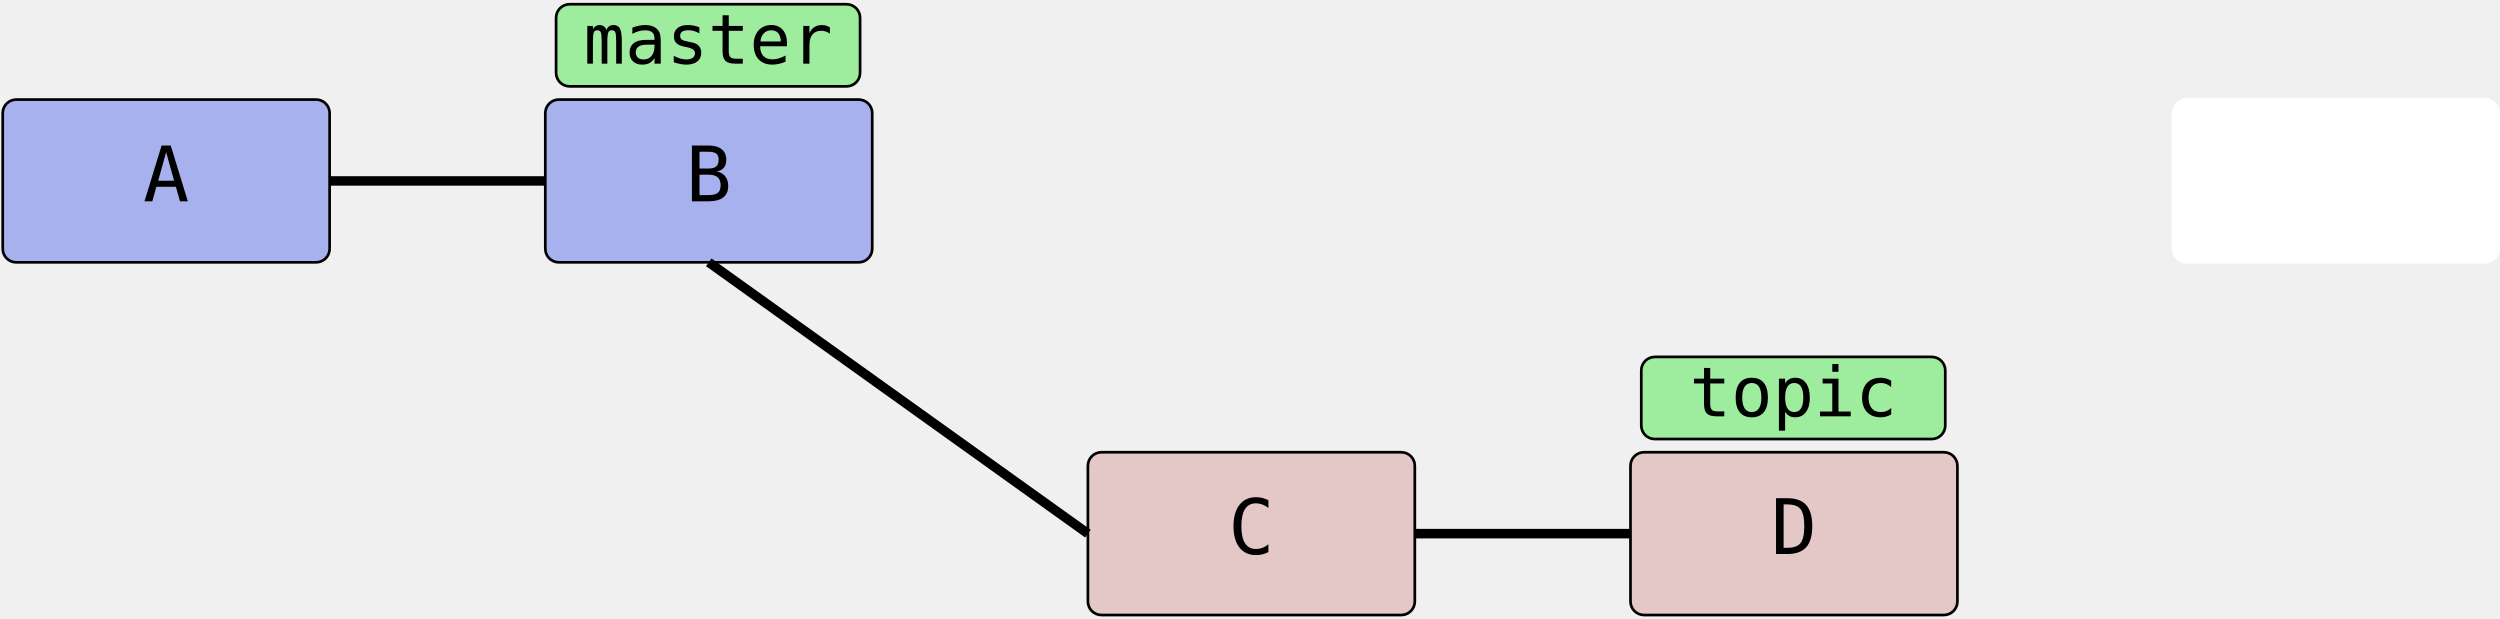
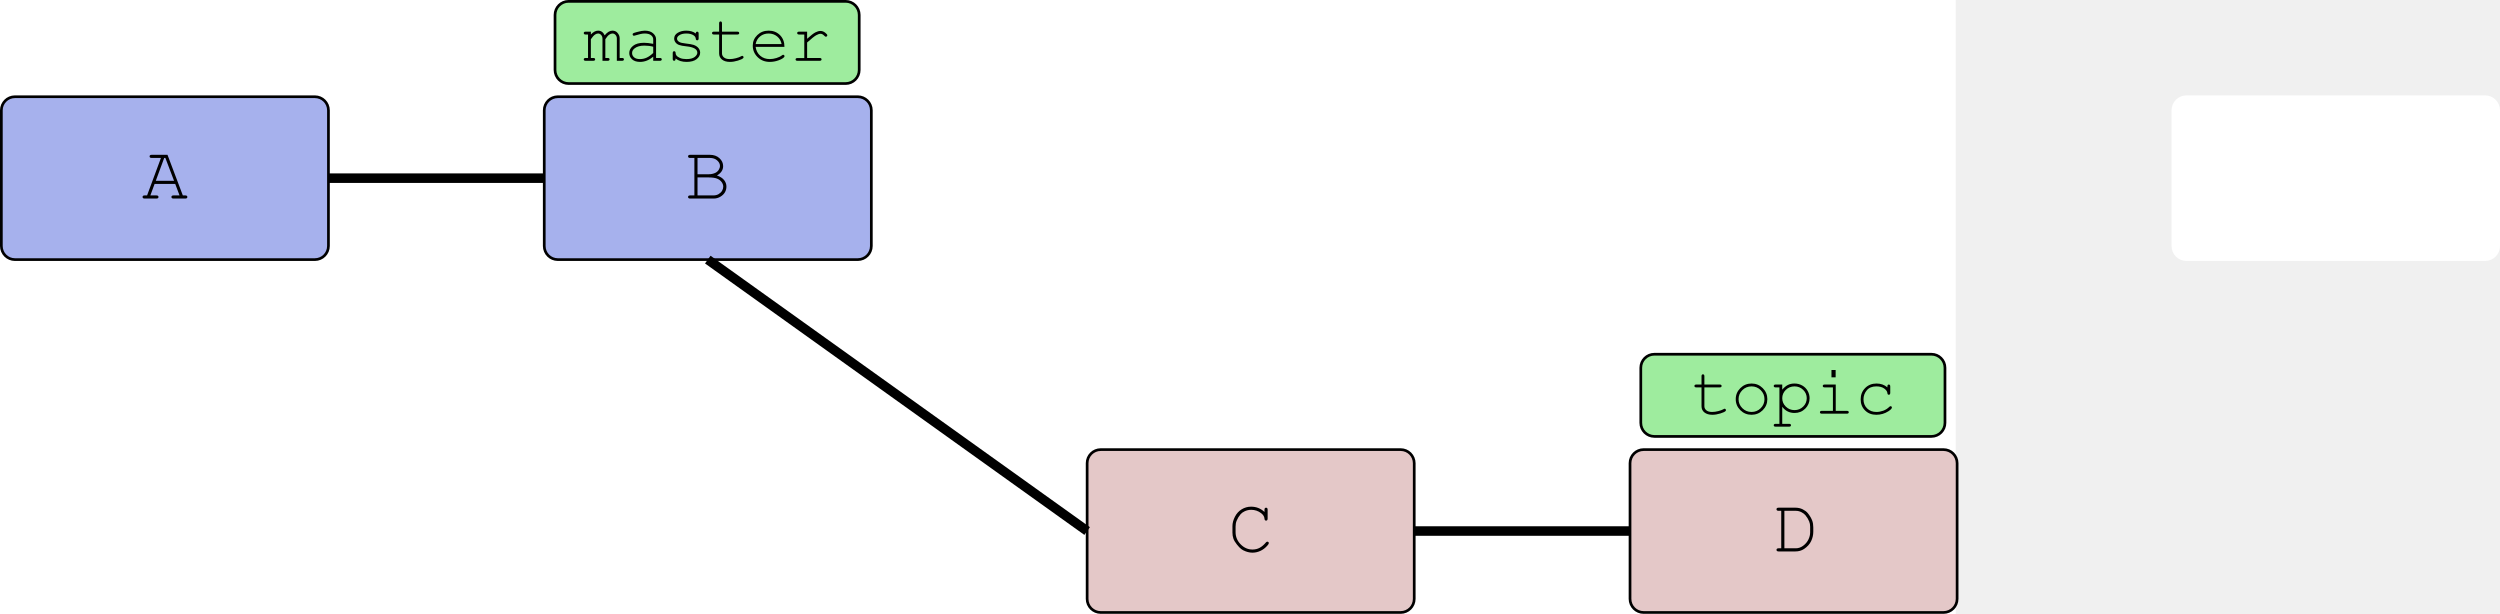
- <svg xmlns="http://www.w3.org/2000/svg" width="93cm" height="23cm" viewBox="-402 28 1843 453">
-   <g>
-     <rect style="fill: #a6b1ed" x="-400" y="100" width="241" height="120" rx="10" ry="10" />
-     <rect style="fill: none; fill-opacity:0; stroke-width: 2; stroke-linejoin: round; stroke: #000000" x="-400" y="100" width="241" height="120" rx="10" ry="10" />
+ <svg xmlns="http://www.w3.org/2000/svg" xmlns:xlink="http://www.w3.org/1999/xlink" width="1842pt" height="452pt" viewBox="0 0 1842 452" version="1.1">
+   <defs>
+     <g>
+       <symbol overflow="visible" id="glyph0-0">
+         <path style="stroke:none;" d="M 2.836 0 L 2.836 -35.266 L 31.051 -35.266 L 31.051 0 Z M 3.719 -0.883 L 30.168 -0.883 L 30.168 -34.383 L 3.719 -34.383 Z M 3.719 -0.883 " />
+       </symbol>
+       <symbol overflow="visible" id="glyph0-1">
+         <path style="stroke:none;" d="M 24.547 -10.773 L 9.34 -10.773 L 6.227 -2.312 L 10.664 -2.312 C 11.211 -2.309 11.605 -2.203 11.848 -1.996 C 12.086 -1.781 12.203 -1.5 12.207 -1.156 C 12.203 -0.82 12.086 -0.547 11.848 -0.328 C 11.605 -0.109 11.211 0 10.664 0 L 2.012 0 C 1.457 0 1.062 -0.109 0.824 -0.328 C 0.586 -0.547 0.469 -0.82 0.469 -1.156 C 0.469 -1.5 0.586 -1.781 0.824 -1.996 C 1.062 -2.203 1.457 -2.309 2.012 -2.312 L 3.801 -2.312 L 14.023 -29.922 L 7.191 -29.922 C 6.637 -29.918 6.242 -30.023 6.004 -30.238 C 5.766 -30.445 5.648 -30.727 5.648 -31.078 C 5.648 -31.426 5.766 -31.703 6.004 -31.918 C 6.242 -32.125 6.637 -32.23 7.191 -32.234 L 18.844 -32.234 L 30.141 -2.312 L 31.934 -2.312 C 32.48 -2.309 32.875 -2.203 33.117 -1.996 C 33.355 -1.781 33.473 -1.5 33.477 -1.156 C 33.473 -0.82 33.355 -0.547 33.117 -0.328 C 32.875 -0.109 32.48 0 31.934 0 L 23.309 0 C 22.738 0 22.332 -0.109 22.094 -0.328 C 21.855 -0.547 21.738 -0.82 21.738 -1.156 C 21.738 -1.5 21.855 -1.781 22.094 -1.996 C 22.332 -2.203 22.738 -2.309 23.309 -2.312 L 27.719 -2.312 Z M 23.668 -13.086 L 17.273 -29.922 L 16.422 -29.922 L 10.223 -13.086 Z M 23.668 -13.086 " />
+       </symbol>
+       <symbol overflow="visible" id="glyph0-2">
+         <path style="stroke:none;" d="M 7.055 -2.312 L 7.055 -29.922 L 3.941 -29.922 C 3.387 -29.918 2.992 -30.023 2.754 -30.238 C 2.516 -30.445 2.395 -30.727 2.398 -31.078 C 2.395 -31.426 2.516 -31.703 2.754 -31.918 C 2.992 -32.125 3.387 -32.23 3.941 -32.234 L 18.488 -32.234 C 21.367 -32.23 23.715 -31.402 25.527 -29.742 C 27.336 -28.078 28.242 -26.125 28.242 -23.887 C 28.242 -21.055 26.727 -18.77 23.695 -17.027 C 26.102 -16.16 27.863 -15.012 28.984 -13.582 C 30.102 -12.148 30.66 -10.566 30.664 -8.844 C 30.66 -7.297 30.293 -5.887 29.562 -4.613 C 28.824 -3.332 27.699 -2.246 26.188 -1.348 C 24.668 -0.449 23.02 0 21.242 0 L 3.941 0 C 3.387 0 2.992 -0.109 2.754 -0.328 C 2.516 -0.547 2.395 -0.82 2.398 -1.156 C 2.395 -1.5 2.516 -1.781 2.754 -1.996 C 2.992 -2.203 3.387 -2.309 3.941 -2.312 Z M 9.367 -17.91 L 17.551 -17.91 C 19.293 -17.906 20.891 -18.227 22.344 -18.871 C 23.461 -19.383 24.336 -20.129 24.961 -21.105 C 25.586 -22.078 25.898 -23.07 25.898 -24.082 C 25.898 -25.531 25.219 -26.867 23.859 -28.09 C 22.5 -29.309 20.727 -29.918 18.543 -29.922 L 9.367 -29.922 Z M 9.367 -2.312 L 21.078 -2.312 C 22.562 -2.309 23.859 -2.641 24.961 -3.305 C 26.062 -3.965 26.898 -4.781 27.469 -5.758 C 28.039 -6.73 28.324 -7.742 28.324 -8.789 C 28.324 -9.961 27.914 -11.098 27.098 -12.203 C 26.277 -13.305 25.145 -14.141 23.695 -14.711 C 22.242 -15.277 20.238 -15.562 17.688 -15.566 L 9.367 -15.566 Z M 9.367 -2.312 " />
+       </symbol>
+       <symbol overflow="visible" id="glyph0-3">
+         <path style="stroke:none;" d="M 27.109 -29.066 L 27.109 -30.691 C 27.105 -31.242 27.211 -31.637 27.426 -31.875 C 27.637 -32.113 27.918 -32.23 28.27 -32.234 C 28.617 -32.23 28.898 -32.113 29.109 -31.875 C 29.32 -31.637 29.426 -31.242 29.426 -30.691 L 29.426 -24.273 C 29.426 -23.699 29.32 -23.293 29.109 -23.059 C 28.898 -22.816 28.617 -22.699 28.27 -22.703 C 27.953 -22.699 27.691 -22.809 27.48 -23.031 C 27.27 -23.25 27.145 -23.609 27.109 -24.109 C 27.016 -25.648 26.18 -27.016 24.605 -28.211 C 22.469 -29.844 20.043 -30.66 17.328 -30.664 C 15.543 -30.66 13.863 -30.266 12.289 -29.48 C 11.109 -28.906 10.172 -28.211 9.477 -27.387 C 8.262 -25.953 7.301 -24.363 6.586 -22.621 C 6.07 -21.332 5.812 -19.879 5.812 -18.266 L 5.812 -14.215 C 5.812 -10.762 7.059 -7.762 9.559 -5.219 C 12.055 -2.676 14.957 -1.406 18.266 -1.406 C 20.246 -1.406 22.023 -1.836 23.598 -2.699 C 25.164 -3.562 26.684 -4.867 28.156 -6.613 C 28.465 -6.996 28.816 -7.188 29.203 -7.191 C 29.531 -7.188 29.797 -7.086 30.004 -6.887 C 30.203 -6.684 30.305 -6.43 30.309 -6.117 C 30.305 -5.695 29.91 -5.051 29.121 -4.188 C 27.613 -2.496 25.918 -1.223 24.039 -0.371 C 22.152 0.484 20.246 0.906 18.32 0.91 C 16.648 0.906 14.949 0.59 13.227 -0.055 C 11.898 -0.547 10.805 -1.125 9.945 -1.789 C 9.078 -2.445 8.02 -3.562 6.762 -5.137 C 5.504 -6.703 4.645 -8.152 4.188 -9.488 C 3.727 -10.816 3.496 -12.285 3.5 -13.887 L 3.5 -18.598 C 3.496 -20.875 4.109 -23.203 5.332 -25.582 C 6.551 -27.957 8.219 -29.781 10.344 -31.062 C 12.461 -32.336 14.762 -32.977 17.246 -32.98 C 21.062 -32.977 24.352 -31.672 27.109 -29.066 Z M 27.109 -29.066 " />
+       </symbol>
+       <symbol overflow="visible" id="glyph0-4">
+         <path style="stroke:none;" d="M 7.852 -2.312 L 7.852 -29.922 L 5.895 -29.922 C 5.344 -29.918 4.949 -30.023 4.711 -30.238 C 4.469 -30.445 4.348 -30.727 4.352 -31.078 C 4.348 -31.426 4.469 -31.703 4.711 -31.918 C 4.949 -32.125 5.344 -32.23 5.895 -32.234 L 18.348 -32.234 C 20.293 -32.23 22.07 -31.828 23.68 -31.023 C 25.281 -30.215 26.508 -29.297 27.359 -28.27 C 28.805 -26.523 29.906 -24.676 30.664 -22.73 C 31.195 -21.312 31.465 -19.641 31.465 -17.715 L 31.465 -14.52 C 31.465 -12.148 30.941 -9.852 29.895 -7.629 C 28.848 -5.406 27.102 -3.469 24.66 -1.82 C 22.836 -0.605 20.73 0 18.348 0 L 5.895 0 C 5.344 0 4.949 -0.109 4.711 -0.328 C 4.469 -0.547 4.348 -0.82 4.352 -1.156 C 4.348 -1.5 4.469 -1.781 4.711 -1.996 C 4.949 -2.203 5.344 -2.309 5.895 -2.312 Z M 10.168 -2.312 L 18.57 -2.312 C 20.516 -2.309 22.34 -2.941 24.039 -4.215 C 25.734 -5.48 27.012 -7 27.867 -8.773 C 28.719 -10.543 29.145 -12.293 29.148 -14.023 L 29.148 -18.211 C 29.145 -19.641 28.914 -20.918 28.461 -22.043 C 27.797 -23.676 26.863 -25.227 25.652 -26.699 C 24.988 -27.504 24.012 -28.242 22.73 -28.914 C 21.441 -29.582 20.055 -29.918 18.57 -29.922 L 10.168 -29.922 Z M 10.168 -2.312 " />
+       </symbol>
+       <symbol overflow="visible" id="glyph1-0">
+         <path style="stroke:none;" d="M 2.555 0 L 2.555 -31.738 L 27.945 -31.738 L 27.945 0 Z M 3.348 -0.793 L 27.152 -0.793 L 27.152 -30.945 L 3.348 -30.945 Z M 3.348 -0.793 " />
+       </symbol>
+       <symbol overflow="visible" id="glyph1-1">
+         <path style="stroke:none;" d="M 5.754 -21.473 L 5.754 -19.367 C 7.52 -21.266 9.293 -22.219 11.082 -22.219 C 12.152 -22.219 13.098 -21.934 13.91 -21.363 C 14.719 -20.793 15.395 -19.926 15.945 -18.77 C 16.867 -19.926 17.805 -20.793 18.758 -21.363 C 19.703 -21.934 20.66 -22.219 21.621 -22.219 C 23.125 -22.219 24.324 -21.73 25.219 -20.754 C 26.391 -19.496 26.977 -18.121 26.977 -16.637 L 26.977 -2.082 L 28.738 -2.082 C 29.23 -2.078 29.586 -1.984 29.801 -1.797 C 30.016 -1.605 30.121 -1.355 30.125 -1.043 C 30.121 -0.742 30.016 -0.492 29.801 -0.297 C 29.586 -0.098 29.23 0 28.738 0 L 24.895 0 L 24.895 -16.438 C 24.891 -17.492 24.566 -18.371 23.926 -19.066 C 23.277 -19.762 22.535 -20.109 21.695 -20.109 C 20.934 -20.109 20.133 -19.824 19.289 -19.254 C 18.445 -18.684 17.484 -17.562 16.414 -15.895 L 16.414 -2.082 L 18.148 -2.082 C 18.641 -2.078 18.996 -1.984 19.215 -1.797 C 19.426 -1.605 19.535 -1.355 19.539 -1.043 C 19.535 -0.742 19.426 -0.492 19.215 -0.297 C 18.996 -0.098 18.641 0 18.148 0 L 14.309 0 L 14.309 -16.289 C 14.309 -17.398 13.98 -18.312 13.328 -19.031 C 12.672 -19.75 11.941 -20.109 11.133 -20.109 C 10.387 -20.109 9.648 -19.867 8.926 -19.391 C 7.914 -18.711 6.859 -17.547 5.754 -15.895 L 5.754 -2.082 L 7.512 -2.082 C 8.008 -2.078 8.363 -1.984 8.578 -1.797 C 8.793 -1.605 8.898 -1.355 8.902 -1.043 C 8.898 -0.742 8.793 -0.492 8.578 -0.297 C 8.363 -0.098 8.008 0 7.512 0 L 1.91 0 C 1.41 0 1.051 -0.098 0.84 -0.297 C 0.621 -0.492 0.516 -0.742 0.52 -1.043 C 0.516 -1.355 0.621 -1.605 0.84 -1.797 C 1.051 -1.984 1.41 -2.078 1.91 -2.082 L 3.668 -2.082 L 3.668 -19.367 L 1.91 -19.367 C 1.41 -19.363 1.051 -19.465 0.84 -19.664 C 0.621 -19.859 0.516 -20.113 0.52 -20.43 C 0.516 -20.727 0.621 -20.977 0.84 -21.176 C 1.051 -21.371 1.41 -21.469 1.91 -21.473 Z M 5.754 -21.473 " />
+       </symbol>
+       <symbol overflow="visible" id="glyph1-2">
+         <path style="stroke:none;" d="M 21.227 0 L 21.227 -3 C 18.199 -0.457 14.969 0.812 11.531 0.816 C 9.031 0.812 7.078 0.184 5.676 -1.078 C 4.27 -2.344 3.566 -3.891 3.57 -5.727 C 3.566 -7.742 4.492 -9.504 6.348 -11.008 C 8.195 -12.512 10.898 -13.266 14.457 -13.266 C 15.41 -13.266 16.453 -13.203 17.578 -13.078 C 18.703 -12.953 19.918 -12.758 21.227 -12.496 L 21.227 -15.867 C 21.223 -17.008 20.691 -18 19.637 -18.844 C 18.574 -19.688 16.988 -20.109 14.879 -20.109 C 13.254 -20.109 10.98 -19.637 8.059 -18.695 C 7.527 -18.527 7.191 -18.445 7.043 -18.449 C 6.777 -18.445 6.547 -18.543 6.359 -18.746 C 6.164 -18.941 6.07 -19.191 6.074 -19.488 C 6.07 -19.77 6.152 -19.992 6.324 -20.16 C 6.551 -20.406 7.484 -20.746 9.125 -21.176 C 11.699 -21.871 13.652 -22.219 14.977 -22.219 C 17.602 -22.219 19.648 -21.566 21.125 -20.27 C 22.594 -18.969 23.332 -17.504 23.332 -15.867 L 23.332 -2.082 L 26.109 -2.082 C 26.621 -2.078 26.984 -1.984 27.199 -1.797 C 27.414 -1.605 27.52 -1.355 27.523 -1.043 C 27.52 -0.742 27.414 -0.492 27.199 -0.297 C 26.984 -0.098 26.621 0 26.109 0 Z M 21.227 -10.363 C 20.246 -10.641 19.211 -10.848 18.125 -10.984 C 17.031 -11.113 15.883 -11.18 14.68 -11.184 C 11.648 -11.18 9.285 -10.527 7.586 -9.223 C 6.293 -8.246 5.648 -7.078 5.652 -5.727 C 5.648 -4.469 6.141 -3.414 7.129 -2.555 C 8.109 -1.695 9.543 -1.266 11.43 -1.266 C 13.23 -1.266 14.902 -1.625 16.449 -2.344 C 17.992 -3.062 19.586 -4.207 21.227 -5.777 Z M 21.227 -10.363 " />
+       </symbol>
+       <symbol overflow="visible" id="glyph1-3">
+         <path style="stroke:none;" d="M 22.117 -20.109 C 22.113 -20.586 22.211 -20.93 22.414 -21.148 C 22.609 -21.359 22.859 -21.469 23.16 -21.473 C 23.469 -21.469 23.723 -21.359 23.926 -21.148 C 24.121 -20.93 24.223 -20.566 24.227 -20.059 L 24.227 -16.488 C 24.223 -15.992 24.121 -15.637 23.926 -15.422 C 23.723 -15.207 23.469 -15.098 23.16 -15.102 C 22.875 -15.098 22.641 -15.188 22.453 -15.371 C 22.262 -15.551 22.148 -15.852 22.117 -16.266 C 22.016 -17.258 21.504 -18.074 20.582 -18.719 C 19.223 -19.645 17.43 -20.109 15.199 -20.109 C 12.867 -20.109 11.055 -19.637 9.77 -18.695 C 8.789 -17.98 8.301 -17.188 8.305 -16.316 C 8.301 -15.32 8.883 -14.492 10.043 -13.836 C 10.832 -13.367 12.336 -13.012 14.555 -12.77 C 17.445 -12.449 19.453 -12.094 20.582 -11.703 C 22.18 -11.121 23.371 -10.32 24.16 -9.297 C 24.941 -8.27 25.336 -7.164 25.34 -5.977 C 25.336 -4.207 24.484 -2.633 22.785 -1.254 C 21.082 0.125 18.586 0.812 15.301 0.816 C 12.004 0.812 9.309 -0.02 7.215 -1.688 C 7.211 -1.125 7.18 -0.758 7.113 -0.594 C 7.047 -0.426 6.926 -0.285 6.754 -0.172 C 6.578 -0.055 6.387 0 6.176 0 C 5.875 0 5.625 -0.105 5.43 -0.32 C 5.23 -0.535 5.133 -0.891 5.133 -1.387 L 5.133 -5.68 C 5.133 -6.172 5.227 -6.527 5.418 -6.742 C 5.605 -6.957 5.859 -7.066 6.176 -7.066 C 6.473 -7.066 6.723 -6.961 6.93 -6.754 C 7.137 -6.547 7.242 -6.27 7.242 -5.926 C 7.242 -5.16 7.43 -4.523 7.812 -4.016 C 8.387 -3.219 9.309 -2.562 10.574 -2.047 C 11.836 -1.523 13.387 -1.266 15.223 -1.266 C 17.934 -1.266 19.949 -1.77 21.273 -2.777 C 22.594 -3.785 23.254 -4.852 23.258 -5.977 C 23.254 -7.266 22.586 -8.297 21.25 -9.074 C 19.891 -9.852 17.918 -10.371 15.336 -10.637 C 12.746 -10.898 10.891 -11.246 9.77 -11.68 C 8.641 -12.105 7.766 -12.75 7.141 -13.613 C 6.512 -14.469 6.199 -15.395 6.199 -16.391 C 6.199 -18.172 7.074 -19.59 8.828 -20.641 C 10.578 -21.691 12.668 -22.219 15.102 -22.219 C 17.973 -22.219 20.312 -21.516 22.117 -20.109 Z M 22.117 -20.109 " />
+       </symbol>
+       <symbol overflow="visible" id="glyph1-4">
+         <path style="stroke:none;" d="M 10.961 -21.473 L 22.266 -21.473 C 22.762 -21.469 23.117 -21.371 23.332 -21.176 C 23.547 -20.977 23.652 -20.719 23.656 -20.406 C 23.652 -20.105 23.547 -19.859 23.332 -19.664 C 23.117 -19.465 22.762 -19.363 22.266 -19.367 L 10.961 -19.367 L 10.961 -5.504 C 10.957 -4.293 11.441 -3.285 12.41 -2.48 C 13.375 -1.668 14.793 -1.266 16.664 -1.266 C 18.066 -1.266 19.586 -1.473 21.223 -1.895 C 22.859 -2.312 24.133 -2.789 25.043 -3.324 C 25.371 -3.535 25.645 -3.645 25.863 -3.645 C 26.125 -3.645 26.355 -3.539 26.555 -3.332 C 26.754 -3.125 26.852 -2.883 26.855 -2.605 C 26.852 -2.352 26.746 -2.121 26.531 -1.91 C 26 -1.363 24.715 -0.77 22.676 -0.137 C 20.633 0.5 18.676 0.812 16.812 0.816 C 14.379 0.812 12.445 0.246 11.008 -0.895 C 9.566 -2.031 8.848 -3.566 8.852 -5.504 L 8.852 -19.367 L 5.008 -19.367 C 4.512 -19.363 4.156 -19.465 3.941 -19.664 C 3.727 -19.859 3.621 -20.113 3.621 -20.43 C 3.621 -20.727 3.727 -20.977 3.941 -21.176 C 4.156 -21.371 4.512 -21.469 5.008 -21.473 L 8.852 -21.473 L 8.852 -27.621 C 8.848 -28.117 8.945 -28.473 9.148 -28.688 C 9.344 -28.902 9.594 -29.008 9.895 -29.012 C 10.203 -29.008 10.457 -28.902 10.66 -28.688 C 10.855 -28.473 10.957 -28.117 10.961 -27.621 Z M 10.961 -21.473 " />
+       </symbol>
+       <symbol overflow="visible" id="glyph1-5">
+         <path style="stroke:none;" d="M 26.508 -10.242 L 5.281 -10.242 C 5.641 -7.547 6.77 -5.375 8.664 -3.73 C 10.555 -2.086 12.898 -1.266 15.695 -1.266 C 17.246 -1.266 18.875 -1.52 20.578 -2.031 C 22.281 -2.543 23.668 -3.223 24.746 -4.066 C 25.059 -4.312 25.332 -4.434 25.562 -4.438 C 25.824 -4.434 26.055 -4.332 26.258 -4.129 C 26.453 -3.922 26.555 -3.68 26.555 -3.398 C 26.555 -3.117 26.422 -2.844 26.16 -2.578 C 25.363 -1.75 23.953 -0.977 21.93 -0.262 C 19.902 0.457 17.824 0.812 15.695 0.816 C 12.121 0.812 9.141 -0.352 6.754 -2.691 C 4.363 -5.027 3.168 -7.859 3.172 -11.184 C 3.168 -14.203 4.289 -16.797 6.531 -18.969 C 8.77 -21.133 11.543 -22.219 14.852 -22.219 C 18.254 -22.219 21.055 -21.105 23.258 -18.883 C 25.453 -16.656 26.539 -13.777 26.508 -10.242 Z M 24.398 -12.348 C 23.984 -14.641 22.895 -16.508 21.137 -17.949 C 19.371 -19.387 17.277 -20.109 14.852 -20.109 C 12.418 -20.109 10.328 -19.398 8.578 -17.977 C 6.824 -16.555 5.73 -14.676 5.305 -12.348 Z M 24.398 -12.348 " />
+       </symbol>
+       <symbol overflow="visible" id="glyph1-6">
+         <path style="stroke:none;" d="M 12.746 -21.473 L 12.746 -16.215 C 15.453 -18.66 17.484 -20.234 18.832 -20.938 C 20.176 -21.637 21.418 -21.988 22.562 -21.992 C 23.801 -21.988 24.953 -21.57 26.02 -20.738 C 27.086 -19.902 27.621 -19.273 27.621 -18.844 C 27.621 -18.531 27.516 -18.27 27.312 -18.062 C 27.102 -17.855 26.844 -17.754 26.531 -17.754 C 26.367 -17.754 26.227 -17.781 26.109 -17.84 C 25.992 -17.895 25.777 -18.082 25.465 -18.398 C 24.887 -18.977 24.383 -19.371 23.953 -19.586 C 23.523 -19.801 23.102 -19.91 22.688 -19.91 C 21.777 -19.91 20.68 -19.547 19.402 -18.82 C 18.117 -18.094 15.898 -16.316 12.746 -13.488 L 12.746 -2.082 L 21.969 -2.082 C 22.477 -2.078 22.84 -1.984 23.059 -1.797 C 23.27 -1.605 23.379 -1.355 23.383 -1.043 C 23.379 -0.742 23.27 -0.492 23.059 -0.297 C 22.84 -0.098 22.477 0 21.969 0 L 5.629 0 C 5.129 0 4.773 -0.094 4.559 -0.285 C 4.344 -0.473 4.234 -0.715 4.238 -1.016 C 4.234 -1.293 4.34 -1.531 4.547 -1.723 C 4.754 -1.91 5.113 -2.004 5.629 -2.008 L 10.66 -2.008 L 10.66 -19.367 L 6.82 -19.367 C 6.32 -19.363 5.961 -19.465 5.75 -19.664 C 5.531 -19.859 5.426 -20.113 5.43 -20.43 C 5.426 -20.727 5.527 -20.977 5.738 -21.176 C 5.941 -21.371 6.305 -21.469 6.82 -21.473 Z M 12.746 -21.473 " />
+       </symbol>
+       <symbol overflow="visible" id="glyph1-7">
+         <path style="stroke:none;" d="M 26.879 -10.688 C 26.875 -7.512 25.738 -4.801 23.469 -2.555 C 21.191 -0.309 18.453 0.812 15.25 0.816 C 12.008 0.812 9.254 -0.312 6.992 -2.566 C 4.723 -4.82 3.59 -7.527 3.594 -10.688 C 3.59 -13.859 4.723 -16.574 6.992 -18.832 C 9.254 -21.09 12.008 -22.219 15.25 -22.219 C 18.453 -22.219 21.191 -21.094 23.469 -18.844 C 25.738 -16.594 26.875 -13.875 26.879 -10.688 Z M 24.77 -10.688 C 24.766 -13.297 23.836 -15.52 21.98 -17.355 C 20.117 -19.191 17.867 -20.109 15.223 -20.109 C 12.578 -20.109 10.324 -19.188 8.469 -17.344 C 6.605 -15.5 5.676 -13.281 5.68 -10.688 C 5.676 -8.109 6.605 -5.895 8.469 -4.043 C 10.324 -2.191 12.578 -1.266 15.223 -1.266 C 17.867 -1.266 20.117 -2.184 21.98 -4.027 C 23.836 -5.867 24.766 -8.09 24.77 -10.688 Z M 24.77 -10.688 " />
+       </symbol>
+       <symbol overflow="visible" id="glyph1-8">
+         <path style="stroke:none;" d="M 7.391 -21.473 L 7.391 -17.68 C 8.625 -19.18 9.957 -20.312 11.379 -21.078 C 12.801 -21.836 14.477 -22.219 16.414 -22.219 C 18.461 -22.219 20.355 -21.738 22.09 -20.777 C 23.824 -19.816 25.168 -18.48 26.121 -16.773 C 27.07 -15.059 27.543 -13.262 27.547 -11.383 C 27.543 -8.387 26.473 -5.828 24.336 -3.707 C 22.191 -1.578 19.559 -0.516 16.438 -0.52 C 12.715 -0.516 9.699 -2.027 7.391 -5.059 L 7.391 7.488 L 12.449 7.488 C 12.941 7.488 13.297 7.582 13.512 7.773 C 13.727 7.961 13.832 8.215 13.836 8.531 C 13.832 8.828 13.727 9.074 13.512 9.273 C 13.297 9.469 12.941 9.566 12.449 9.57 L 2.504 9.57 C 2.004 9.566 1.648 9.473 1.438 9.285 C 1.219 9.094 1.113 8.844 1.117 8.531 C 1.113 8.215 1.219 7.961 1.438 7.773 C 1.648 7.582 2.004 7.488 2.504 7.488 L 5.305 7.488 L 5.305 -19.367 L 2.504 -19.367 C 2.004 -19.363 1.648 -19.465 1.438 -19.664 C 1.219 -19.859 1.113 -20.113 1.117 -20.43 C 1.113 -20.727 1.219 -20.977 1.438 -21.176 C 1.648 -21.371 2.004 -21.469 2.504 -21.473 Z M 25.441 -11.383 C 25.441 -13.777 24.566 -15.832 22.824 -17.543 C 21.074 -19.254 18.945 -20.109 16.438 -20.109 C 13.906 -20.109 11.766 -19.25 10.016 -17.531 C 8.262 -15.812 7.387 -13.762 7.391 -11.383 C 7.387 -8.98 8.262 -6.922 10.016 -5.207 C 11.766 -3.484 13.906 -2.625 16.438 -2.629 C 18.93 -2.625 21.055 -3.48 22.812 -5.195 C 24.562 -6.902 25.441 -8.965 25.441 -11.383 Z M 25.441 -11.383 " />
+       </symbol>
+       <symbol overflow="visible" id="glyph1-9">
+         <path style="stroke:none;" d="M 16.266 -32.16 L 16.266 -26.777 L 13.191 -26.777 L 13.191 -32.16 Z M 16.34 -21.473 L 16.34 -2.082 L 24.523 -2.082 C 25.031 -2.078 25.395 -1.984 25.613 -1.797 C 25.824 -1.605 25.934 -1.355 25.938 -1.043 C 25.934 -0.742 25.824 -0.492 25.613 -0.297 C 25.395 -0.098 25.031 0 24.523 0 L 6.074 0 C 5.578 0 5.223 -0.098 5.008 -0.297 C 4.793 -0.492 4.688 -0.742 4.688 -1.043 C 4.688 -1.355 4.793 -1.605 5.008 -1.797 C 5.223 -1.984 5.578 -2.078 6.074 -2.082 L 14.258 -2.082 L 14.258 -19.367 L 8.184 -19.367 C 7.684 -19.363 7.324 -19.465 7.102 -19.664 C 6.879 -19.859 6.766 -20.105 6.77 -20.406 C 6.766 -20.719 6.875 -20.977 7.09 -21.176 C 7.305 -21.371 7.668 -21.469 8.184 -21.473 Z M 16.34 -21.473 " />
+       </symbol>
+       <symbol overflow="visible" id="glyph1-10">
+         <path style="stroke:none;" d="M 23.926 -19.367 L 23.926 -20.059 C 23.922 -20.566 24.023 -20.93 24.223 -21.148 C 24.422 -21.359 24.668 -21.469 24.969 -21.473 C 25.281 -21.469 25.539 -21.359 25.738 -21.148 C 25.934 -20.93 26.031 -20.566 26.035 -20.059 L 26.035 -15.348 C 26.016 -14.832 25.914 -14.469 25.727 -14.254 C 25.535 -14.039 25.281 -13.934 24.969 -13.934 C 24.684 -13.934 24.449 -14.027 24.262 -14.219 C 24.07 -14.406 23.957 -14.727 23.926 -15.176 C 23.824 -16.348 23.055 -17.461 21.609 -18.52 C 20.164 -19.578 18.215 -20.109 15.77 -20.109 C 12.676 -20.109 10.328 -19.141 8.727 -17.207 C 7.121 -15.273 6.32 -13.059 6.324 -10.562 C 6.32 -7.863 7.207 -5.641 8.977 -3.891 C 10.742 -2.141 13.031 -1.266 15.844 -1.266 C 17.461 -1.266 19.109 -1.562 20.789 -2.156 C 22.469 -2.75 23.984 -3.707 25.34 -5.035 C 25.688 -5.363 25.992 -5.531 26.258 -5.531 C 26.535 -5.531 26.773 -5.434 26.965 -5.246 C 27.152 -5.051 27.246 -4.816 27.25 -4.539 C 27.246 -3.824 26.41 -2.922 24.746 -1.836 C 22.047 -0.066 19.047 0.812 15.746 0.816 C 12.387 0.812 9.629 -0.254 7.473 -2.395 C 5.312 -4.531 4.234 -7.246 4.238 -10.539 C 4.234 -13.891 5.34 -16.676 7.547 -18.895 C 9.754 -21.109 12.535 -22.219 15.895 -22.219 C 19.082 -22.219 21.758 -21.266 23.926 -19.367 Z M 23.926 -19.367 " />
+       </symbol>
+     </g>
+   </defs>
+   <g id="surface0">
+     <path style=" stroke:none;fill-rule:nonzero;fill:rgb(100%,100%,100%);fill-opacity:1;" d="M 0 0 L 1441 0 L 1441 481 L 0 481 Z M 0 0 " />
+     <path style="fill-rule:evenodd;fill:rgb(65.098%,69.412%,92.941%);fill-opacity:1;stroke-width:0.1;stroke-linecap:butt;stroke-linejoin:round;stroke:rgb(0%,0%,0%);stroke-opacity:1;stroke-miterlimit:10;" d="M -19.5 5 L -8.45 5 L -8.45 5 C -8.174 5 -7.95 5.224 -7.95 5.5 L -7.95 10.5 L -7.95 10.5 C -7.95 10.776 -8.174 11 -8.45 11 L -19.5 11 L -19.5 11 C -19.776 11 -20 10.776 -20 10.5 L -20 5.5 L -20 5.5 C -20 5.224 -19.776 5 -19.5 5 " transform="matrix(20,0,0,20,401,-28.7264)" />
+     <path style="fill:none;stroke-width:0.35;stroke-linecap:butt;stroke-linejoin:round;stroke:rgb(0%,0%,0%);stroke-opacity:1;stroke-miterlimit:10;" d="M -0 8 L -7.95 8 " transform="matrix(20,0,0,20,401,-28.7264)" />
+     <path style="fill-rule:evenodd;fill:rgb(65.098%,69.412%,92.941%);fill-opacity:1;stroke-width:0.1;stroke-linecap:butt;stroke-linejoin:round;stroke:rgb(0%,0%,0%);stroke-opacity:1;stroke-miterlimit:10;" d="M 0.5 5 L 11.55 5 L 11.55 5 C 11.826 5 12.05 5.224 12.05 5.5 L 12.05 10.5 L 12.05 10.5 C 12.05 10.776 11.826 11 11.55 11 L 0.5 11 L 0.5 11 C 0.224 11 -0 10.776 -0 10.5 L -0 5.5 L -0 5.5 C -0 5.224 0.224 5 0.5 5 " transform="matrix(20,0,0,20,401,-28.7264)" />
+     <g style="fill:rgb(0%,0%,0%);fill-opacity:1;">
+       <use xlink:href="#glyph0-1" x="104.566" y="146.297" />
+     </g>
+     <path style="fill-rule:evenodd;fill:rgb(89.412%,78.431%,78.431%);fill-opacity:1;stroke-width:0.1;stroke-linecap:butt;stroke-linejoin:round;stroke:rgb(0%,0%,0%);stroke-opacity:1;stroke-miterlimit:10;" d="M 20.5 18 L 31.55 18 L 31.55 18 C 31.826 18 32.05 18.224 32.05 18.5 L 32.05 23.5 L 32.05 23.5 C 32.05 23.776 31.826 24 31.55 24 L 20.5 24 L 20.5 24 C 20.224 24 20 23.776 20 23.5 L 20 18.5 L 20 18.5 C 20 18.224 20.224 18 20.5 18 " transform="matrix(20,0,0,20,401,-28.7264)" />
+     <path style="fill-rule:evenodd;fill:rgb(89.412%,78.431%,78.431%);fill-opacity:1;stroke-width:0.1;stroke-linecap:butt;stroke-linejoin:round;stroke:rgb(0%,0%,0%);stroke-opacity:1;stroke-miterlimit:10;" d="M 40.5 18 L 51.55 18 L 51.55 18 C 51.826 18 52.05 18.224 52.05 18.5 L 52.05 23.5 L 52.05 23.5 C 52.05 23.776 51.826 24 51.55 24 L 40.5 24 L 40.5 24 C 40.224 24 40 23.776 40 23.5 L 40 18.5 L 40 18.5 C 40 18.224 40.224 18 40.5 18 " transform="matrix(20,0,0,20,401,-28.7264)" />
+     <g style="fill:rgb(0%,0%,0%);fill-opacity:1;">
+       <use xlink:href="#glyph0-2" x="504.566" y="146.297" />
+     </g>
+     <path style="fill:none;stroke-width:0.35;stroke-linecap:butt;stroke-linejoin:round;stroke:rgb(0%,0%,0%);stroke-opacity:1;stroke-miterlimit:10;" d="M 40 21 L 32.05 21 " transform="matrix(20,0,0,20,401,-28.7264)" />
+     <path style="fill:none;stroke-width:0.35;stroke-linecap:butt;stroke-linejoin:round;stroke:rgb(0%,0%,0%);stroke-opacity:1;stroke-miterlimit:10;" d="M 20 21 L 6.025 11 " transform="matrix(20,0,0,20,401,-28.7264)" />
+     <g style="fill:rgb(0%,0%,0%);fill-opacity:1;">
+       <use xlink:href="#glyph0-3" x="904.566" y="406.297" />
+     </g>
+     <g style="fill:rgb(0%,0%,0%);fill-opacity:1;">
+       <use xlink:href="#glyph0-4" x="1304.566" y="406.297" />
+     </g>
+     <path style="fill-rule:evenodd;fill:rgb(100%,100%,100%);fill-opacity:1;stroke-width:0.1;stroke-linecap:butt;stroke-linejoin:round;stroke:rgb(100%,100%,100%);stroke-opacity:1;stroke-miterlimit:10;" d="M 60.5 5 L 71.5 5 L 71.5 5 C 71.776 5 72 5.224 72 5.5 L 72 10.5 L 72 10.5 C 72 10.776 71.776 11 71.5 11 L 60.5 11 L 60.5 11 C 60.224 11 60 10.776 60 10.5 L 60 5.5 L 60 5.5 C 60 5.224 60.224 5 60.5 5 " transform="matrix(20,0,0,20,401,-28.7264)" />
+     <path style="fill-rule:evenodd;fill:rgb(61.961%,92.549%,61.961%);fill-opacity:1;stroke-width:0.1;stroke-linecap:butt;stroke-linejoin:round;stroke:rgb(0%,0%,0%);stroke-opacity:1;stroke-miterlimit:10;" d="M 0.897 1.486 L 11.103 1.486 L 11.103 1.486 C 11.379 1.486 11.603 1.71 11.603 1.986 L 11.603 4.014 L 11.603 4.014 C 11.603 4.29 11.379 4.514 11.103 4.514 L 0.897 4.514 L 0.897 4.514 C 0.621 4.514 0.397 4.29 0.397 4.014 L 0.397 1.986 L 0.397 1.986 C 0.397 1.71 0.621 1.486 0.897 1.486 " transform="matrix(20,0,0,20,401,-28.7264)" />
+     <g style="fill:rgb(0%,0%,0%);fill-opacity:1;">
+       <use xlink:href="#glyph1-1" x="429.594" y="44.797" />
+       <use xlink:href="#glyph1-2" x="460.062" y="44.797" />
+       <use xlink:href="#glyph1-3" x="490.531" y="44.797" />
+       <use xlink:href="#glyph1-4" x="521" y="44.797" />
+       <use xlink:href="#glyph1-5" x="551.469" y="44.797" />
+       <use xlink:href="#glyph1-6" x="581.938" y="44.797" />
+     </g>
+     <path style="fill-rule:evenodd;fill:rgb(61.961%,92.549%,61.961%);fill-opacity:1;stroke-width:0.1;stroke-linecap:butt;stroke-linejoin:round;stroke:rgb(0%,0%,0%);stroke-opacity:1;stroke-miterlimit:10;" d="M 40.897 14.486 L 51.103 14.486 L 51.103 14.486 C 51.379 14.486 51.603 14.71 51.603 14.986 L 51.603 17.014 L 51.603 17.014 C 51.603 17.29 51.379 17.514 51.103 17.514 L 40.897 17.514 L 40.897 17.514 C 40.621 17.514 40.397 17.29 40.397 17.014 L 40.397 14.986 L 40.397 14.986 C 40.397 14.71 40.621 14.486 40.897 14.486 " transform="matrix(20,0,0,20,401,-28.7264)" />
+     <g style="fill:rgb(0%,0%,0%);fill-opacity:1;">
+       <use xlink:href="#glyph1-4" x="1244.828" y="304.797" />
+       <use xlink:href="#glyph1-7" x="1275.297" y="304.797" />
+       <use xlink:href="#glyph1-8" x="1305.766" y="304.797" />
+       <use xlink:href="#glyph1-9" x="1336.234" y="304.797" />
+       <use xlink:href="#glyph1-10" x="1366.703" y="304.797" />
+     </g>
  </g>
-   <text font-size="12.8" style="fill: #000000;text-anchor:start;font-family:sans-serif;font-style:normal;font-weight:normal" x="520" y="160">
-     <tspan x="520" y="160" />
-   </text>
-   <line style="fill: none; fill-opacity:0; stroke-width: 7; stroke-linejoin: round; stroke: #000000" x1="0" y1="160" x2="-159" y2="160" />
-   <g>
-     <rect style="fill: #a6b1ed" x="0" y="100" width="241" height="120" rx="10" ry="10" />
-     <rect style="fill: none; fill-opacity:0; stroke-width: 2; stroke-linejoin: round; stroke: #000000" x="0" y="100" width="241" height="120" rx="10" ry="10" />
-   </g>
-   <text font-size="12.8" style="fill: #000000;text-anchor:start;font-family:sans-serif;font-style:normal;font-weight:normal" x="120.5" y="160">
-     <tspan x="120.5" y="160" />
-   </text>
-   <text font-size="12.8" style="fill: #000000;text-anchor:start;font-family:sans-serif;font-style:normal;font-weight:normal" x="120.5" y="160">
-     <tspan x="120.5" y="160" />
-   </text>
-   <text font-size="56.444" style="fill: #000000;text-anchor:middle;font-family:monospace;font-style:normal;font-weight:normal" x="-279.5" y="175.025">
-     <tspan x="-279.5" y="175.025">A</tspan>
-   </text>
-   <text font-size="12.8" style="fill: #000000;text-anchor:start;font-family:sans-serif;font-style:normal;font-weight:normal" x="740" y="200">
-     <tspan x="740" y="200" />
-   </text>
-   <g>
-     <rect style="fill: #e4c8c8" x="400" y="360" width="241" height="120" rx="10" ry="10" />
-     <rect style="fill: none; fill-opacity:0; stroke-width: 2; stroke-linejoin: round; stroke: #000000" x="400" y="360" width="241" height="120" rx="10" ry="10" />
-   </g>
-   <g>
-     <rect style="fill: #e4c8c8" x="800" y="360" width="241" height="120" rx="10" ry="10" />
-     <rect style="fill: none; fill-opacity:0; stroke-width: 2; stroke-linejoin: round; stroke: #000000" x="800" y="360" width="241" height="120" rx="10" ry="10" />
-   </g>
-   <text font-size="56.444" style="fill: #000000;text-anchor:middle;font-family:monospace;font-style:normal;font-weight:normal" x="120.5" y="175.025">
-     <tspan x="120.5" y="175.025">B</tspan>
-   </text>
-   <line style="fill: none; fill-opacity:0; stroke-width: 7; stroke-linejoin: round; stroke: #000000" x1="800" y1="420" x2="641" y2="420" />
-   <line style="fill: none; fill-opacity:0; stroke-width: 7; stroke-linejoin: round; stroke: #000000" x1="400" y1="420" x2="120.5" y2="220" />
-   <text font-size="56.444" style="fill: #000000;text-anchor:middle;font-family:monospace;font-style:normal;font-weight:normal" x="520.5" y="435.025">
-     <tspan x="520.5" y="435.025">C</tspan>
-   </text>
-   <text font-size="56.444" style="fill: #000000;text-anchor:middle;font-family:monospace;font-style:normal;font-weight:normal" x="920.5" y="435.025">
-     <tspan x="920.5" y="435.025">D</tspan>
-   </text>
-   <g>
-     <rect style="fill: #ffffff" x="1200" y="100" width="240" height="120" rx="10" ry="10" />
-     <rect style="fill: none; fill-opacity:0; stroke-width: 2; stroke-linejoin: round; stroke: #ffffff" x="1200" y="100" width="240" height="120" rx="10" ry="10" />
-   </g>
-   <g>
-     <rect style="fill: #9eec9e" x="7.947" y="29.726" width="224.106" height="60.547" rx="10" ry="10" />
-     <rect style="fill: none; fill-opacity:0; stroke-width: 2; stroke-linejoin: round; stroke: #000000" x="7.947" y="29.726" width="224.106" height="60.547" rx="10" ry="10" />
-   </g>
-   <text font-size="50.8" style="fill: #000000;text-anchor:middle;font-family:monospace;font-style:normal;font-weight:normal" x="120" y="73.525">
-     <tspan x="120" y="73.525">master</tspan>
-   </text>
-   <g>
-     <rect style="fill: #9eec9e" x="807.946" y="289.726" width="224.106" height="60.547" rx="10" ry="10" />
-     <rect style="fill: none; fill-opacity:0; stroke-width: 2; stroke-linejoin: round; stroke: #000000" x="807.946" y="289.726" width="224.106" height="60.547" rx="10" ry="10" />
-   </g>
-   <text font-size="50.8" style="fill: #000000;text-anchor:middle;font-family:monospace;font-style:normal;font-weight:normal" x="920" y="333.525">
-     <tspan x="920" y="333.525">topic</tspan>
-   </text>
</svg>
